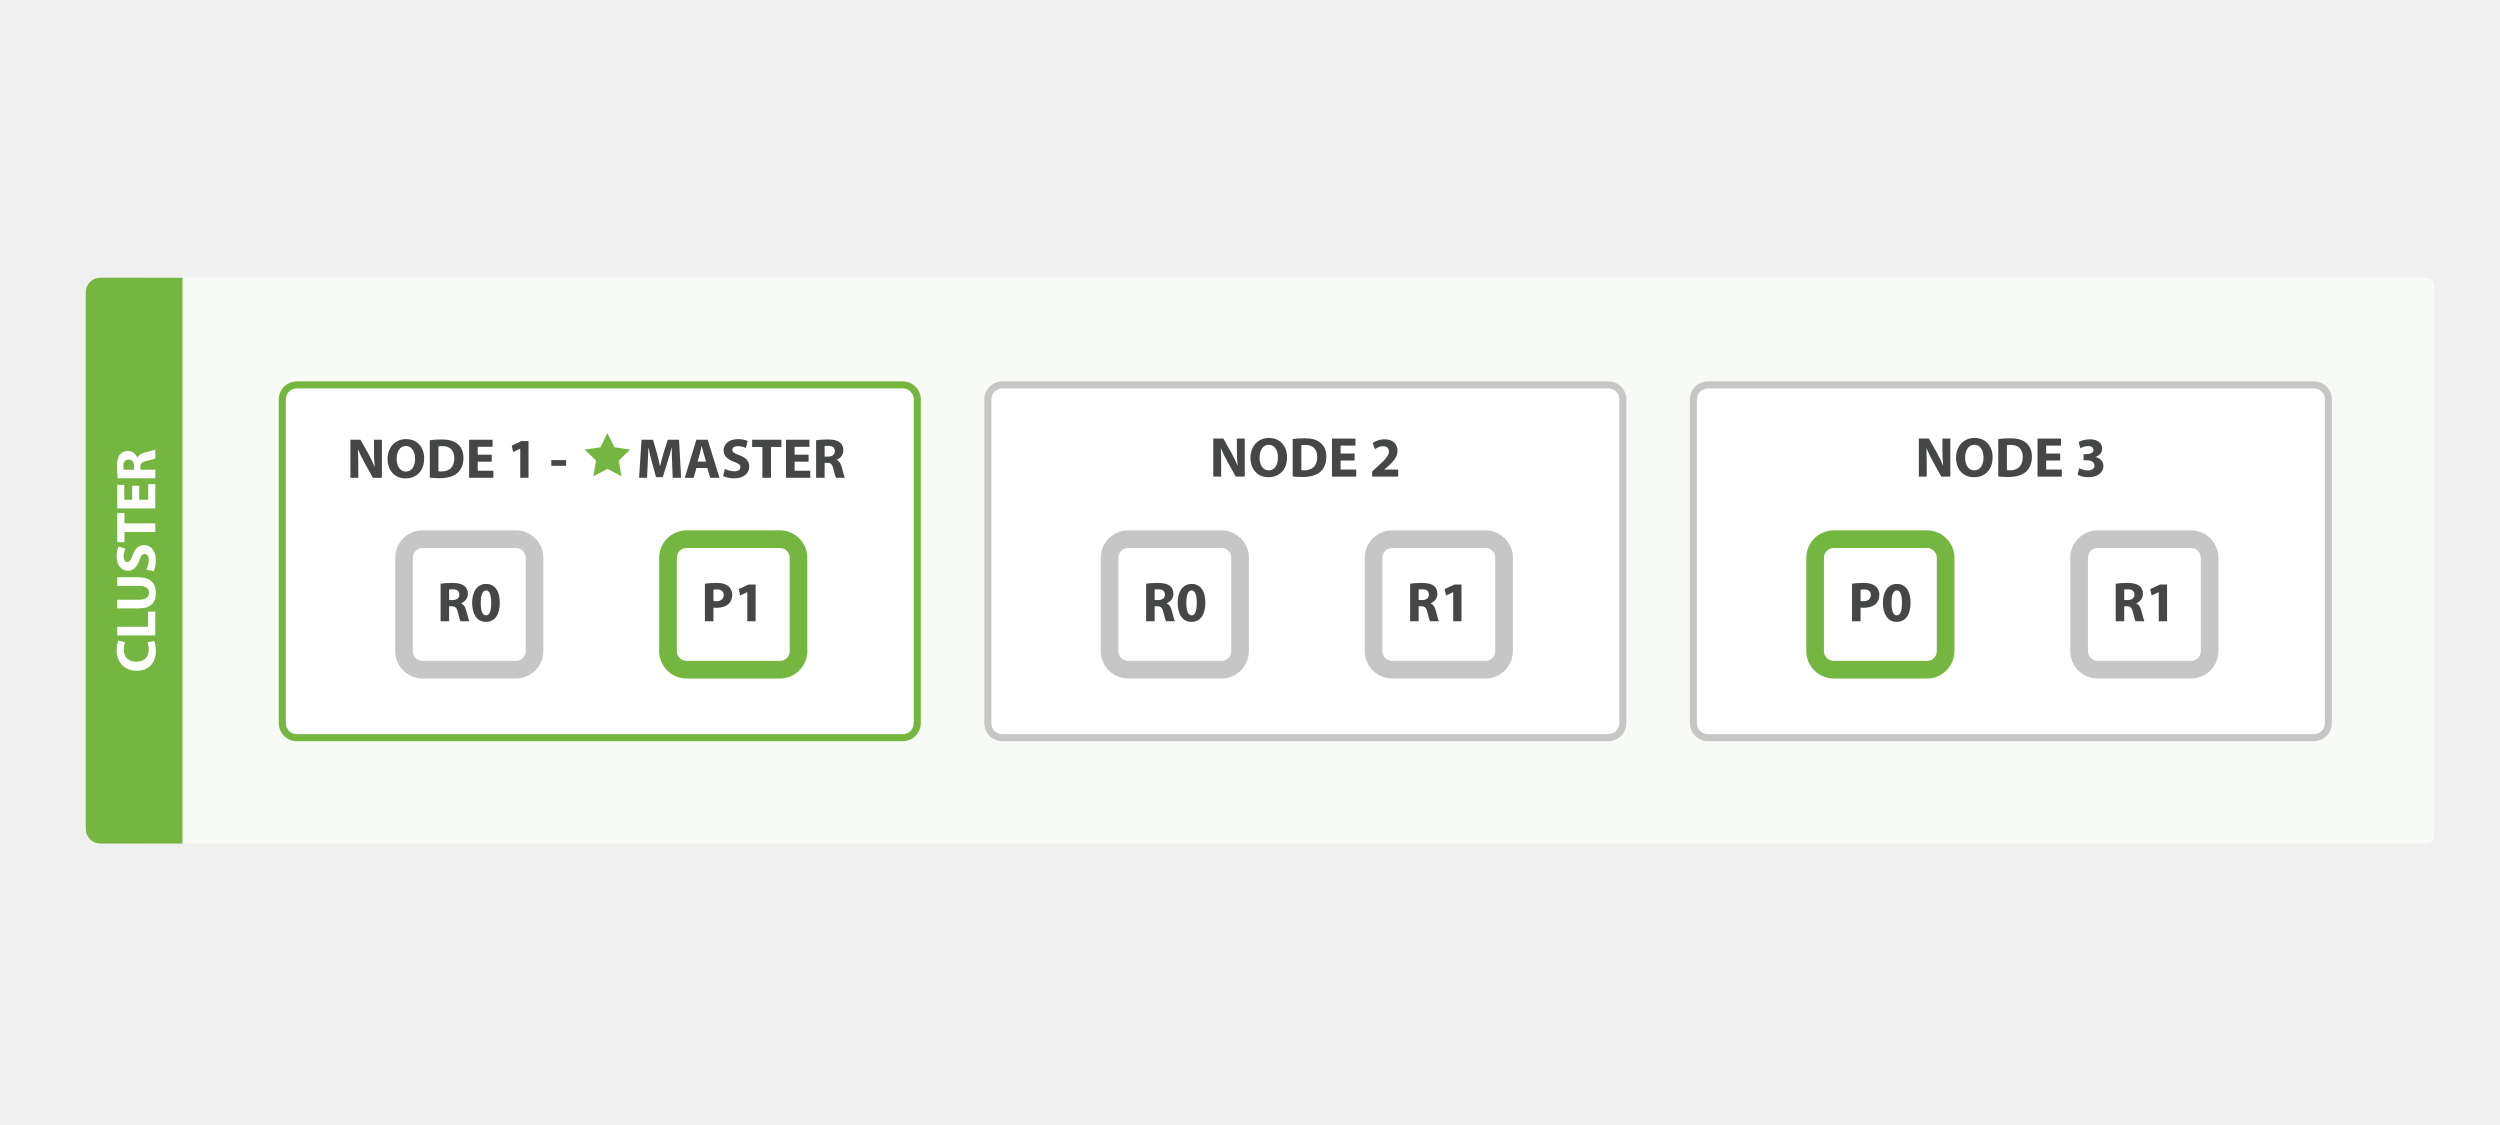
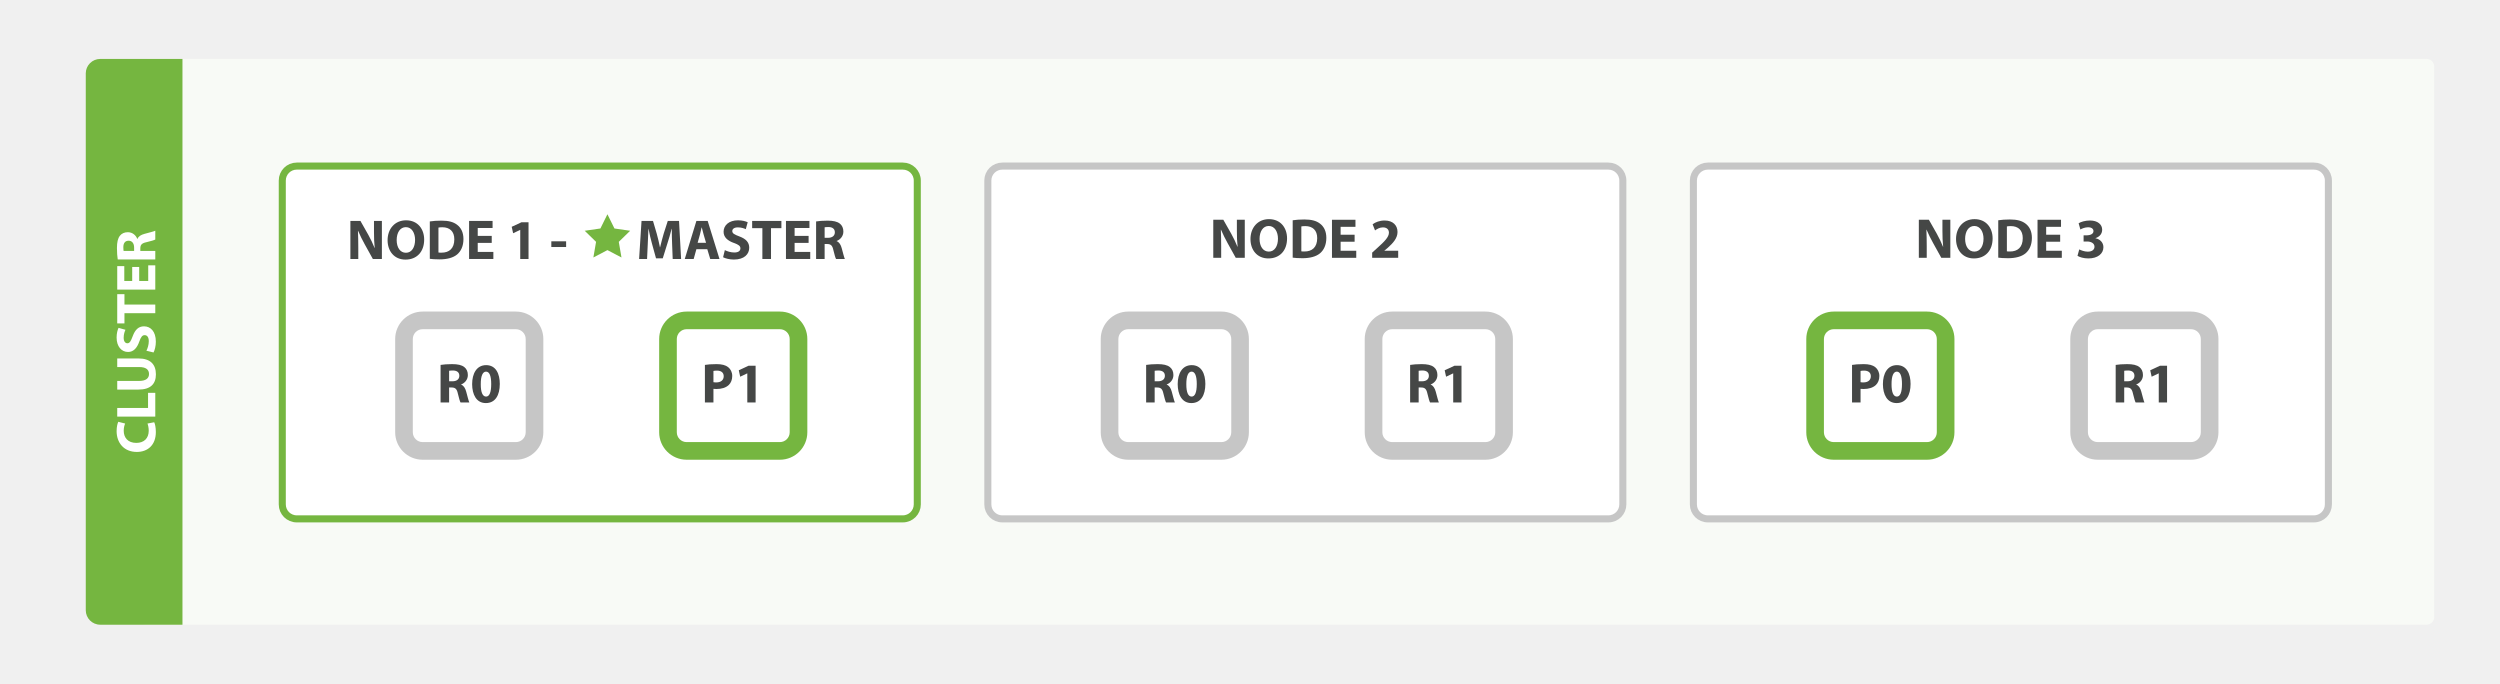
- <svg xmlns="http://www.w3.org/2000/svg" version="1.1" x="0px" y="0px" viewBox="0 0 566.929 255.026" enable-background="new 0 0 566.929 255.026" xml:space="preserve">
-   <g id="Layer_2" display="none">
-     <path display="inline" fill="#75B640" d="M41.378,191.282H22.729c-1.811,0-3.28-1.468-3.28-3.28V66.262   c0-1.811,1.468-3.28,3.28-3.28h18.649V191.282z" />
+ <svg xmlns="http://www.w3.org/2000/svg" version="1.1" x="0px" y="0px" viewBox="0 0 566.929 155.03" enable-background="new 0 0 566.929 255.026" xml:space="preserve" id="svg3229" width="100%" height="100%">
+   <defs id="defs3393" />
+   <g id="Layer_2" display="none" style="display:none" transform="translate(0,-99.996)">
+     <path display="inline" d="M 41.378,191.282 H 22.729 c -1.811,0 -3.28,-1.468 -3.28,-3.28 V 66.262 c 0,-1.811 1.468,-3.28 3.28,-3.28 h 18.649 v 128.3 z" id="path3232" style="fill:#75b640;display:inline" />
  </g>
-   <g id="Layer_1">
-     <path fill="#F8FAF6" d="M550.274,191.282H33.293c-1.811,0-3.28-1.468-3.28-3.28V66.262c0-1.811,1.468-3.28,3.28-3.28h516.981   c0.961,0,1.74,0.779,1.74,1.74v124.82C552.013,190.503,551.234,191.282,550.274,191.282z" />
-     <path fill="#FFFFFF" stroke="#75B640" stroke-width="1.6" stroke-miterlimit="10" d="M204.734,167.282H67.293   c-1.811,0-3.28-1.468-3.28-3.28V90.562c0-1.811,1.468-3.28,3.28-3.28h137.441c1.811,0,3.28,1.468,3.28,3.28v73.441   C208.013,165.814,206.545,167.282,204.734,167.282z" />
-     <path fill="#FFFFFF" stroke="#C6C6C6" stroke-width="1.6" stroke-miterlimit="10" d="M364.734,167.282H227.293   c-1.811,0-3.28-1.468-3.28-3.28V90.562c0-1.811,1.468-3.28,3.28-3.28h137.441c1.811,0,3.28,1.468,3.28,3.28v73.441   C368.013,165.814,366.545,167.282,364.734,167.282z" />
-     <path fill="#FFFFFF" stroke="#C6C6C6" stroke-width="1.6" stroke-miterlimit="10" d="M524.734,167.282H387.293   c-1.811,0-3.28-1.468-3.28-3.28V90.562c0-1.811,1.468-3.28,3.28-3.28h137.441c1.811,0,3.28,1.468,3.28,3.28v73.441   C528.013,165.814,526.545,167.282,524.734,167.282z" />
-     <g>
-       <path fill="#FFFFFF" d="M95.84,151.871c-2.33,0-4.226-1.896-4.226-4.226v-21.148c0-2.33,1.896-4.226,4.226-4.226h21.147    c2.33,0,4.226,1.896,4.226,4.226v21.148c0,2.33-1.896,4.226-4.226,4.226H95.84z" />
-       <g>
-         <path fill="#C6C6C6" d="M116.987,124.271c1.229,0,2.226,0.997,2.226,2.226v21.148c0,1.229-0.997,2.226-2.226,2.226H95.84     c-1.229,0-2.226-0.997-2.226-2.226v-21.148c0-1.229,0.997-2.226,2.226-2.226H116.987 M116.987,120.271H95.84     c-3.433,0-6.226,2.793-6.226,6.226v21.148c0,3.433,2.793,6.226,6.226,6.226h21.148c3.433,0,6.226-2.793,6.226-6.226v-21.148     C123.213,123.064,120.42,120.271,116.987,120.271L116.987,120.271z" />
+   <g id="Layer_1" transform="translate(0,-49.617)">
+     <path d="M 550.274,191.282 H 33.293 c -1.811,0 -3.28,-1.468 -3.28,-3.28 V 66.262 c 0,-1.811 1.468,-3.28 3.28,-3.28 h 516.981 c 0.961,0 1.74,0.779 1.74,1.74 v 124.82 c -10e-4,0.961 -0.78,1.74 -1.74,1.74 z" id="path3235" style="fill:#f8faf6" />
+     <path stroke-miterlimit="10" d="M 204.734,167.282 H 67.293 c -1.811,0 -3.28,-1.468 -3.28,-3.28 v -73.44 c 0,-1.811 1.468,-3.28 3.28,-3.28 h 137.441 c 1.811,0 3.28,1.468 3.28,3.28 v 73.441 c -0.001,1.811 -1.469,3.279 -3.28,3.279 z" id="path3237" style="fill:#ffffff;stroke:#75b640;stroke-width:1.6;stroke-miterlimit:10" />
+     <path stroke-miterlimit="10" d="M 364.734,167.282 H 227.293 c -1.811,0 -3.28,-1.468 -3.28,-3.28 v -73.44 c 0,-1.811 1.468,-3.28 3.28,-3.28 h 137.441 c 1.811,0 3.28,1.468 3.28,3.28 v 73.441 c -0.001,1.811 -1.469,3.279 -3.28,3.279 z" id="path3239" style="fill:#ffffff;stroke:#c6c6c6;stroke-width:1.6;stroke-miterlimit:10" />
+     <path stroke-miterlimit="10" d="M 524.734,167.282 H 387.293 c -1.811,0 -3.28,-1.468 -3.28,-3.28 v -73.44 c 0,-1.811 1.468,-3.28 3.28,-3.28 h 137.441 c 1.811,0 3.28,1.468 3.28,3.28 v 73.441 c -10e-4,1.811 -1.469,3.279 -3.28,3.279 z" id="path3241" style="fill:#ffffff;stroke:#c6c6c6;stroke-width:1.6;stroke-miterlimit:10" />
+     <g id="g3243">
+       <path d="m 95.84,151.871 c -2.33,0 -4.226,-1.896 -4.226,-4.226 v -21.148 c 0,-2.33 1.896,-4.226 4.226,-4.226 h 21.147 c 2.33,0 4.226,1.896 4.226,4.226 v 21.148 c 0,2.33 -1.896,4.226 -4.226,4.226 H 95.84 z" id="path3245" style="fill:#ffffff" />
+       <g id="g3247">
+         <path d="m 116.987,124.271 c 1.229,0 2.226,0.997 2.226,2.226 v 21.148 c 0,1.229 -0.997,2.226 -2.226,2.226 H 95.84 c -1.229,0 -2.226,-0.997 -2.226,-2.226 v -21.148 c 0,-1.229 0.997,-2.226 2.226,-2.226 h 21.147 m 0,-4 H 95.84 c -3.433,0 -6.226,2.793 -6.226,6.226 v 21.148 c 0,3.433 2.793,6.226 6.226,6.226 h 21.148 c 3.433,0 6.226,-2.793 6.226,-6.226 v -21.148 c -0.001,-3.433 -2.794,-6.226 -6.227,-6.226 l 0,0 z" id="path3249" style="fill:#c6c6c6" />
      </g>
    </g>
-     <g>
-       <path fill="#FFFFFF" d="M155.706,151.871c-2.33,0-4.226-1.896-4.226-4.226v-21.148c0-2.33,1.896-4.226,4.226-4.226h21.147    c2.33,0,4.226,1.896,4.226,4.226v21.148c0,2.33-1.896,4.226-4.226,4.226H155.706z" />
-       <g>
-         <path fill="#75B640" d="M176.854,124.271c1.229,0,2.226,0.997,2.226,2.226v21.148c0,1.229-0.997,2.226-2.226,2.226h-21.148     c-1.229,0-2.226-0.997-2.226-2.226v-21.148c0-1.229,0.997-2.226,2.226-2.226H176.854 M176.854,120.271h-21.148     c-3.433,0-6.226,2.793-6.226,6.226v21.148c0,3.433,2.793,6.226,6.226,6.226h21.148c3.433,0,6.226-2.793,6.226-6.226v-21.148     C183.08,123.064,180.287,120.271,176.854,120.271L176.854,120.271z" />
+     <g id="g3251">
+       <path d="m 155.706,151.871 c -2.33,0 -4.226,-1.896 -4.226,-4.226 v -21.148 c 0,-2.33 1.896,-4.226 4.226,-4.226 h 21.147 c 2.33,0 4.226,1.896 4.226,4.226 v 21.148 c 0,2.33 -1.896,4.226 -4.226,4.226 h -21.147 z" id="path3253" style="fill:#ffffff" />
+       <g id="g3255">
+         <path d="m 176.854,124.271 c 1.229,0 2.226,0.997 2.226,2.226 v 21.148 c 0,1.229 -0.997,2.226 -2.226,2.226 h -21.148 c -1.229,0 -2.226,-0.997 -2.226,-2.226 v -21.148 c 0,-1.229 0.997,-2.226 2.226,-2.226 h 21.148 m 0,-4 h -21.148 c -3.433,0 -6.226,2.793 -6.226,6.226 v 21.148 c 0,3.433 2.793,6.226 6.226,6.226 h 21.148 c 3.433,0 6.226,-2.793 6.226,-6.226 v -21.148 c 0,-3.433 -2.793,-6.226 -6.226,-6.226 l 0,0 z" id="path3257" style="fill:#75b640" />
      </g>
    </g>
-     <g>
-       <path fill="#FFFFFF" d="M255.84,151.871c-2.33,0-4.226-1.896-4.226-4.226v-21.148c0-2.33,1.896-4.226,4.226-4.226h21.147    c2.33,0,4.226,1.896,4.226,4.226v21.148c0,2.33-1.896,4.226-4.226,4.226H255.84z" />
-       <g>
-         <path fill="#C6C6C6" d="M276.987,124.271c1.229,0,2.226,0.997,2.226,2.226v21.148c0,1.229-0.997,2.226-2.226,2.226H255.84     c-1.229,0-2.226-0.997-2.226-2.226v-21.148c0-1.229,0.997-2.226,2.226-2.226H276.987 M276.987,120.271H255.84     c-3.433,0-6.226,2.793-6.226,6.226v21.148c0,3.433,2.793,6.226,6.226,6.226h21.148c3.433,0,6.226-2.793,6.226-6.226v-21.148     C283.214,123.064,280.42,120.271,276.987,120.271L276.987,120.271z" />
+     <g id="g3259">
+       <path d="m 255.84,151.871 c -2.33,0 -4.226,-1.896 -4.226,-4.226 v -21.148 c 0,-2.33 1.896,-4.226 4.226,-4.226 h 21.147 c 2.33,0 4.226,1.896 4.226,4.226 v 21.148 c 0,2.33 -1.896,4.226 -4.226,4.226 H 255.84 z" id="path3261" style="fill:#ffffff" />
+       <g id="g3263">
+         <path d="m 276.987,124.271 c 1.229,0 2.226,0.997 2.226,2.226 v 21.148 c 0,1.229 -0.997,2.226 -2.226,2.226 H 255.84 c -1.229,0 -2.226,-0.997 -2.226,-2.226 v -21.148 c 0,-1.229 0.997,-2.226 2.226,-2.226 h 21.147 m 0,-4 H 255.84 c -3.433,0 -6.226,2.793 -6.226,6.226 v 21.148 c 0,3.433 2.793,6.226 6.226,6.226 h 21.148 c 3.433,0 6.226,-2.793 6.226,-6.226 v -21.148 c 0,-3.433 -2.794,-6.226 -6.227,-6.226 l 0,0 z" id="path3265" style="fill:#c6c6c6" />
      </g>
    </g>
-     <g>
-       <path fill="#FFFFFF" d="M315.706,151.871c-2.33,0-4.226-1.896-4.226-4.226v-21.148c0-2.33,1.896-4.226,4.226-4.226h21.147    c2.33,0,4.226,1.896,4.226,4.226v21.148c0,2.33-1.896,4.226-4.226,4.226H315.706z" />
-       <path fill="#C6C6C6" d="M336.854,124.271c1.229,0,2.226,0.997,2.226,2.226v21.148c0,1.229-0.997,2.226-2.226,2.226h-21.148    c-1.229,0-2.226-0.997-2.226-2.226v-21.148c0-1.229,0.997-2.226,2.226-2.226H336.854 M336.854,120.271h-21.148    c-3.433,0-6.226,2.793-6.226,6.226v21.148c0,3.433,2.793,6.226,6.226,6.226h21.148c3.433,0,6.226-2.793,6.226-6.226v-21.148    C343.08,123.064,340.287,120.271,336.854,120.271L336.854,120.271z" />
+     <g id="g3267">
+       <path d="m 315.706,151.871 c -2.33,0 -4.226,-1.896 -4.226,-4.226 v -21.148 c 0,-2.33 1.896,-4.226 4.226,-4.226 h 21.147 c 2.33,0 4.226,1.896 4.226,4.226 v 21.148 c 0,2.33 -1.896,4.226 -4.226,4.226 h -21.147 z" id="path3269" style="fill:#ffffff" />
+       <path d="m 336.854,124.271 c 1.229,0 2.226,0.997 2.226,2.226 v 21.148 c 0,1.229 -0.997,2.226 -2.226,2.226 h -21.148 c -1.229,0 -2.226,-0.997 -2.226,-2.226 v -21.148 c 0,-1.229 0.997,-2.226 2.226,-2.226 h 21.148 m 0,-4 h -21.148 c -3.433,0 -6.226,2.793 -6.226,6.226 v 21.148 c 0,3.433 2.793,6.226 6.226,6.226 h 21.148 c 3.433,0 6.226,-2.793 6.226,-6.226 v -21.148 c 0,-3.433 -2.793,-6.226 -6.226,-6.226 l 0,0 z" id="path3271" style="fill:#c6c6c6" />
    </g>
-     <g>
-       <path fill="#FFFFFF" d="M415.84,151.871c-2.33,0-4.226-1.896-4.226-4.226v-21.148c0-2.33,1.896-4.226,4.226-4.226h21.147    c2.33,0,4.226,1.896,4.226,4.226v21.148c0,2.33-1.896,4.226-4.226,4.226H415.84z" />
-       <path fill="#75B640" d="M436.987,124.271c1.229,0,2.226,0.997,2.226,2.226v21.148c0,1.229-0.997,2.226-2.226,2.226H415.84    c-1.229,0-2.226-0.997-2.226-2.226v-21.148c0-1.229,0.997-2.226,2.226-2.226H436.987 M436.987,120.271H415.84    c-3.433,0-6.226,2.793-6.226,6.226v21.148c0,3.433,2.793,6.226,6.226,6.226h21.148c3.433,0,6.226-2.793,6.226-6.226v-21.148    C443.214,123.064,440.42,120.271,436.987,120.271L436.987,120.271z" />
+     <g id="g3273">
+       <path d="m 415.84,151.871 c -2.33,0 -4.226,-1.896 -4.226,-4.226 v -21.148 c 0,-2.33 1.896,-4.226 4.226,-4.226 h 21.147 c 2.33,0 4.226,1.896 4.226,4.226 v 21.148 c 0,2.33 -1.896,4.226 -4.226,4.226 H 415.84 z" id="path3275" style="fill:#ffffff" />
+       <path d="m 436.987,124.271 c 1.229,0 2.226,0.997 2.226,2.226 v 21.148 c 0,1.229 -0.997,2.226 -2.226,2.226 H 415.84 c -1.229,0 -2.226,-0.997 -2.226,-2.226 v -21.148 c 0,-1.229 0.997,-2.226 2.226,-2.226 h 21.147 m 0,-4 H 415.84 c -3.433,0 -6.226,2.793 -6.226,6.226 v 21.148 c 0,3.433 2.793,6.226 6.226,6.226 h 21.148 c 3.433,0 6.226,-2.793 6.226,-6.226 v -21.148 c 0,-3.433 -2.794,-6.226 -6.227,-6.226 l 0,0 z" id="path3277" style="fill:#75b640" />
    </g>
-     <g>
-       <path fill="#FFFFFF" d="M475.706,151.871c-2.33,0-4.226-1.896-4.226-4.226v-21.148c0-2.33,1.896-4.226,4.226-4.226h21.148    c2.33,0,4.226,1.896,4.226,4.226v21.148c0,2.33-1.896,4.226-4.226,4.226H475.706z" />
-       <path fill="#C6C6C6" d="M496.854,124.271c1.229,0,2.226,0.997,2.226,2.226v21.148c0,1.229-0.997,2.226-2.226,2.226h-21.148    c-1.229,0-2.226-0.997-2.226-2.226v-21.148c0-1.229,0.997-2.226,2.226-2.226H496.854 M496.854,120.271h-21.148    c-3.433,0-6.226,2.793-6.226,6.226v21.148c0,3.433,2.793,6.226,6.226,6.226h21.148c3.433,0,6.226-2.793,6.226-6.226v-21.148    C503.08,123.064,500.287,120.271,496.854,120.271L496.854,120.271z" />
+     <g id="g3279">
+       <path d="m 475.706,151.871 c -2.33,0 -4.226,-1.896 -4.226,-4.226 v -21.148 c 0,-2.33 1.896,-4.226 4.226,-4.226 h 21.148 c 2.33,0 4.226,1.896 4.226,4.226 v 21.148 c 0,2.33 -1.896,4.226 -4.226,4.226 h -21.148 z" id="path3281" style="fill:#ffffff" />
+       <path d="m 496.854,124.271 c 1.229,0 2.226,0.997 2.226,2.226 v 21.148 c 0,1.229 -0.997,2.226 -2.226,2.226 h -21.148 c -1.229,0 -2.226,-0.997 -2.226,-2.226 v -21.148 c 0,-1.229 0.997,-2.226 2.226,-2.226 h 21.148 m 0,-4 h -21.148 c -3.433,0 -6.226,2.793 -6.226,6.226 v 21.148 c 0,3.433 2.793,6.226 6.226,6.226 h 21.148 c 3.433,0 6.226,-2.793 6.226,-6.226 v -21.148 c 0,-3.433 -2.793,-6.226 -6.226,-6.226 l 0,0 z" id="path3283" style="fill:#c6c6c6" />
    </g>
-     <g>
-       <path fill="#454746" d="M275.137,108.082v-8.628h2.279l1.792,3.162c0.512,0.909,1.024,1.984,1.408,2.957h0.038    c-0.128-1.139-0.166-2.304-0.166-3.597v-2.522h1.792v8.628h-2.048l-1.844-3.329c-0.512-0.922-1.075-2.036-1.498-3.047    l-0.038,0.013c0.051,1.14,0.077,2.356,0.077,3.764v2.599H275.137z" />
-       <path fill="#454746" d="M291.868,103.678c0,2.829-1.716,4.544-4.237,4.544c-2.561,0-4.059-1.933-4.059-4.391    c0-2.586,1.651-4.519,4.199-4.519C290.421,99.312,291.868,101.297,291.868,103.678z M285.633,103.793c0,1.69,0.794,2.88,2.1,2.88    c1.319,0,2.074-1.255,2.074-2.932c0-1.549-0.742-2.88-2.087-2.88C286.401,100.862,285.633,102.116,285.633,103.793z" />
-       <path fill="#454746" d="M293.146,99.569c0.717-0.115,1.651-0.18,2.638-0.18c1.639,0,2.701,0.294,3.533,0.922    c0.896,0.666,1.459,1.729,1.459,3.252c0,1.651-0.602,2.791-1.434,3.495c-0.909,0.755-2.291,1.114-3.981,1.114    c-1.012,0-1.729-0.064-2.215-0.128V99.569z M295.105,106.61c0.166,0.039,0.436,0.039,0.679,0.039    c1.767,0.013,2.919-0.96,2.919-3.021c0.013-1.792-1.037-2.74-2.715-2.74c-0.435,0-0.717,0.039-0.883,0.077V106.61z" />
-       <path fill="#454746" d="M307.188,104.434h-3.175v2.048h3.546v1.6h-5.505v-8.628h5.326v1.6h-3.367v1.792h3.175V104.434z" />
-       <path fill="#454746" d="M311.169,108.082v-1.178l1.075-0.973c1.817-1.626,2.701-2.56,2.727-3.533c0-0.679-0.409-1.216-1.37-1.216    c-0.717,0-1.344,0.358-1.779,0.691l-0.551-1.396c0.628-0.474,1.601-0.858,2.728-0.858c1.882,0,2.919,1.101,2.919,2.612    c0,1.396-1.012,2.509-2.215,3.584l-0.769,0.64v0.026h3.137v1.6H311.169z" />
+     <g id="g3285">
+       <path d="m 275.137,108.082 v -8.628 h 2.279 l 1.792,3.162 c 0.512,0.909 1.024,1.984 1.408,2.957 h 0.038 c -0.128,-1.139 -0.166,-2.304 -0.166,-3.597 v -2.522 h 1.792 v 8.628 h -2.048 l -1.844,-3.329 c -0.512,-0.922 -1.075,-2.036 -1.498,-3.047 l -0.038,0.013 c 0.051,1.14 0.077,2.356 0.077,3.764 v 2.599 h -1.792 z" id="path3287" style="fill:#454746" />
+       <path d="m 291.868,103.678 c 0,2.829 -1.716,4.544 -4.237,4.544 -2.561,0 -4.059,-1.933 -4.059,-4.391 0,-2.586 1.651,-4.519 4.199,-4.519 2.65,0 4.097,1.985 4.097,4.366 z m -6.235,0.115 c 0,1.69 0.794,2.88 2.1,2.88 1.319,0 2.074,-1.255 2.074,-2.932 0,-1.549 -0.742,-2.88 -2.087,-2.88 -1.319,10e-4 -2.087,1.255 -2.087,2.932 z" id="path3289" style="fill:#454746" />
+       <path d="m 293.146,99.569 c 0.717,-0.115 1.651,-0.18 2.638,-0.18 1.639,0 2.701,0.294 3.533,0.922 0.896,0.666 1.459,1.729 1.459,3.252 0,1.651 -0.602,2.791 -1.434,3.495 -0.909,0.755 -2.291,1.114 -3.981,1.114 -1.012,0 -1.729,-0.064 -2.215,-0.128 v -8.475 z m 1.959,7.041 c 0.166,0.039 0.436,0.039 0.679,0.039 1.767,0.013 2.919,-0.96 2.919,-3.021 0.013,-1.792 -1.037,-2.74 -2.715,-2.74 -0.435,0 -0.717,0.039 -0.883,0.077 v 5.645 z" id="path3291" style="fill:#454746" />
+       <path d="m 307.188,104.434 h -3.175 v 2.048 h 3.546 v 1.6 h -5.505 v -8.628 h 5.326 v 1.6 h -3.367 v 1.792 h 3.175 v 1.588 z" id="path3293" style="fill:#454746" />
+       <path d="m 311.169,108.082 v -1.178 l 1.075,-0.973 c 1.817,-1.626 2.701,-2.56 2.727,-3.533 0,-0.679 -0.409,-1.216 -1.37,-1.216 -0.717,0 -1.344,0.358 -1.779,0.691 l -0.551,-1.396 c 0.628,-0.474 1.601,-0.858 2.728,-0.858 1.882,0 2.919,1.101 2.919,2.612 0,1.396 -1.012,2.509 -2.215,3.584 l -0.769,0.64 v 0.026 h 3.137 v 1.6 h -5.902 z" id="path3295" style="fill:#454746" />
    </g>
-     <g>
-       <path fill="#454746" d="M435.137,108.082v-8.628h2.279l1.792,3.162c0.512,0.909,1.024,1.984,1.408,2.957h0.038    c-0.128-1.139-0.166-2.304-0.166-3.597v-2.522h1.792v8.628h-2.048l-1.844-3.329c-0.512-0.922-1.075-2.036-1.498-3.047    l-0.038,0.013c0.051,1.14,0.077,2.356,0.077,3.764v2.599H435.137z" />
-       <path fill="#454746" d="M451.868,103.678c0,2.829-1.716,4.544-4.237,4.544c-2.561,0-4.059-1.933-4.059-4.391    c0-2.586,1.651-4.519,4.199-4.519C450.421,99.312,451.868,101.297,451.868,103.678z M445.633,103.793c0,1.69,0.794,2.88,2.1,2.88    c1.319,0,2.074-1.255,2.074-2.932c0-1.549-0.742-2.88-2.087-2.88C446.401,100.862,445.633,102.116,445.633,103.793z" />
-       <path fill="#454746" d="M453.146,99.569c0.717-0.115,1.651-0.18,2.638-0.18c1.639,0,2.701,0.294,3.533,0.922    c0.896,0.666,1.459,1.729,1.459,3.252c0,1.651-0.602,2.791-1.434,3.495c-0.909,0.755-2.291,1.114-3.981,1.114    c-1.012,0-1.729-0.064-2.215-0.128V99.569z M455.105,106.61c0.166,0.039,0.436,0.039,0.679,0.039    c1.767,0.013,2.919-0.96,2.919-3.021c0.013-1.792-1.037-2.74-2.715-2.74c-0.435,0-0.717,0.039-0.883,0.077V106.61z" />
-       <path fill="#454746" d="M467.188,104.434h-3.175v2.048h3.546v1.6h-5.505v-8.628h5.326v1.6h-3.367v1.792h3.175V104.434z" />
-       <path fill="#454746" d="M471.515,106.174c0.345,0.179,1.139,0.512,1.933,0.512c1.012,0,1.523-0.486,1.523-1.114    c0-0.819-0.819-1.19-1.677-1.19H472.5v-1.396h0.755c0.653-0.013,1.485-0.256,1.485-0.96c0-0.5-0.409-0.871-1.229-0.871    c-0.679,0-1.396,0.294-1.741,0.499l-0.397-1.408c0.5-0.32,1.498-0.627,2.573-0.627c1.78,0,2.766,0.935,2.766,2.074    c0,0.883-0.499,1.575-1.523,1.933v0.025c0.998,0.179,1.805,0.935,1.805,2.023c0,1.472-1.293,2.547-3.405,2.547    c-1.075,0-1.984-0.281-2.471-0.589L471.515,106.174z" />
+     <g id="g3297">
+       <path d="m 435.137,108.082 v -8.628 h 2.279 l 1.792,3.162 c 0.512,0.909 1.024,1.984 1.408,2.957 h 0.038 c -0.128,-1.139 -0.166,-2.304 -0.166,-3.597 v -2.522 h 1.792 v 8.628 h -2.048 l -1.844,-3.329 c -0.512,-0.922 -1.075,-2.036 -1.498,-3.047 l -0.038,0.013 c 0.051,1.14 0.077,2.356 0.077,3.764 v 2.599 h -1.792 z" id="path3299" style="fill:#454746" />
+       <path d="m 451.868,103.678 c 0,2.829 -1.716,4.544 -4.237,4.544 -2.561,0 -4.059,-1.933 -4.059,-4.391 0,-2.586 1.651,-4.519 4.199,-4.519 2.65,0 4.097,1.985 4.097,4.366 z m -6.235,0.115 c 0,1.69 0.794,2.88 2.1,2.88 1.319,0 2.074,-1.255 2.074,-2.932 0,-1.549 -0.742,-2.88 -2.087,-2.88 -1.319,10e-4 -2.087,1.255 -2.087,2.932 z" id="path3301" style="fill:#454746" />
+       <path d="m 453.146,99.569 c 0.717,-0.115 1.651,-0.18 2.638,-0.18 1.639,0 2.701,0.294 3.533,0.922 0.896,0.666 1.459,1.729 1.459,3.252 0,1.651 -0.602,2.791 -1.434,3.495 -0.909,0.755 -2.291,1.114 -3.981,1.114 -1.012,0 -1.729,-0.064 -2.215,-0.128 v -8.475 z m 1.959,7.041 c 0.166,0.039 0.436,0.039 0.679,0.039 1.767,0.013 2.919,-0.96 2.919,-3.021 0.013,-1.792 -1.037,-2.74 -2.715,-2.74 -0.435,0 -0.717,0.039 -0.883,0.077 v 5.645 z" id="path3303" style="fill:#454746" />
+       <path d="m 467.188,104.434 h -3.175 v 2.048 h 3.546 v 1.6 h -5.505 v -8.628 h 5.326 v 1.6 h -3.367 v 1.792 h 3.175 v 1.588 z" id="path3305" style="fill:#454746" />
+       <path d="m 471.515,106.174 c 0.345,0.179 1.139,0.512 1.933,0.512 1.012,0 1.523,-0.486 1.523,-1.114 0,-0.819 -0.819,-1.19 -1.677,-1.19 H 472.5 v -1.396 h 0.755 c 0.653,-0.013 1.485,-0.256 1.485,-0.96 0,-0.5 -0.409,-0.871 -1.229,-0.871 -0.679,0 -1.396,0.294 -1.741,0.499 l -0.397,-1.408 c 0.5,-0.32 1.498,-0.627 2.573,-0.627 1.78,0 2.766,0.935 2.766,2.074 0,0.883 -0.499,1.575 -1.523,1.933 v 0.025 c 0.998,0.179 1.805,0.935 1.805,2.023 0,1.472 -1.293,2.547 -3.405,2.547 -1.075,0 -1.984,-0.281 -2.471,-0.589 l 0.397,-1.458 z" id="path3307" style="fill:#454746" />
    </g>
-     <g>
-       <path fill="#454746" d="M99.912,132.369c0.628-0.103,1.562-0.18,2.599-0.18c1.28,0,2.177,0.192,2.791,0.679    c0.513,0.41,0.794,1.011,0.794,1.805c0,1.101-0.781,1.856-1.523,2.125v0.039c0.602,0.243,0.935,0.819,1.152,1.613    c0.269,0.973,0.537,2.1,0.704,2.433h-1.997c-0.141-0.243-0.346-0.947-0.602-2.01c-0.23-1.076-0.602-1.37-1.396-1.383h-0.589v3.393    h-1.934V132.369z M101.846,136.081h0.768c0.974,0,1.55-0.486,1.55-1.242c0-0.794-0.538-1.191-1.435-1.204    c-0.474,0-0.742,0.039-0.883,0.064V136.081z" />
-       <path fill="#454746" d="M113.34,136.683c0,2.573-1.037,4.34-3.162,4.34c-2.15,0-3.098-1.933-3.111-4.289    c0-2.407,1.024-4.314,3.176-4.314C112.47,132.419,113.34,134.404,113.34,136.683z M109.025,136.734    c-0.013,1.908,0.448,2.816,1.204,2.816c0.755,0,1.164-0.947,1.164-2.842c0-1.844-0.396-2.816-1.178-2.816    C109.499,133.892,109.013,134.801,109.025,136.734z" />
+     <g id="g3309">
+       <path d="m 99.912,132.369 c 0.628,-0.103 1.562,-0.18 2.599,-0.18 1.28,0 2.177,0.192 2.791,0.679 0.513,0.41 0.794,1.011 0.794,1.805 0,1.101 -0.781,1.856 -1.523,2.125 v 0.039 c 0.602,0.243 0.935,0.819 1.152,1.613 0.269,0.973 0.537,2.1 0.704,2.433 h -1.997 c -0.141,-0.243 -0.346,-0.947 -0.602,-2.01 -0.23,-1.076 -0.602,-1.37 -1.396,-1.383 h -0.589 v 3.393 h -1.934 v -8.514 z m 1.934,3.712 h 0.768 c 0.974,0 1.55,-0.486 1.55,-1.242 0,-0.794 -0.538,-1.191 -1.435,-1.204 -0.474,0 -0.742,0.039 -0.883,0.064 v 2.382 z" id="path3311" style="fill:#454746" />
+       <path d="m 113.34,136.683 c 0,2.573 -1.037,4.34 -3.162,4.34 -2.15,0 -3.098,-1.933 -3.111,-4.289 0,-2.407 1.024,-4.314 3.176,-4.314 2.227,-10e-4 3.097,1.984 3.097,4.263 z m -4.315,0.051 c -0.013,1.908 0.448,2.816 1.204,2.816 0.755,0 1.164,-0.947 1.164,-2.842 0,-1.844 -0.396,-2.816 -1.178,-2.816 -0.716,0 -1.202,0.909 -1.19,2.842 z" id="path3313" style="fill:#454746" />
    </g>
-     <g>
-       <path fill="#454746" d="M159.854,132.369c0.602-0.103,1.447-0.18,2.638-0.18c1.203,0,2.061,0.23,2.637,0.691    c0.551,0.436,0.922,1.152,0.922,1.997c0,0.845-0.281,1.562-0.794,2.048c-0.665,0.627-1.651,0.909-2.804,0.909    c-0.256,0-0.486-0.013-0.665-0.039v3.085h-1.934V132.369z M161.788,136.286c0.166,0.039,0.371,0.051,0.652,0.051    c1.037,0,1.678-0.525,1.678-1.408c0-0.793-0.551-1.267-1.523-1.267c-0.397,0-0.666,0.038-0.807,0.077V136.286z" />
-       <path fill="#454746" d="M169.468,134.289h-0.025l-1.588,0.755l-0.32-1.459l2.202-1.024h1.613v8.321h-1.882V134.289z" />
+     <g id="g3315">
+       <path d="m 159.854,132.369 c 0.602,-0.103 1.447,-0.18 2.638,-0.18 1.203,0 2.061,0.23 2.637,0.691 0.551,0.436 0.922,1.152 0.922,1.997 0,0.845 -0.281,1.562 -0.794,2.048 -0.665,0.627 -1.651,0.909 -2.804,0.909 -0.256,0 -0.486,-0.013 -0.665,-0.039 v 3.085 h -1.934 v -8.511 z m 1.934,3.917 c 0.166,0.039 0.371,0.051 0.652,0.051 1.037,0 1.678,-0.525 1.678,-1.408 0,-0.793 -0.551,-1.267 -1.523,-1.267 -0.397,0 -0.666,0.038 -0.807,0.077 v 2.547 z" id="path3317" style="fill:#454746" />
+       <path d="m 169.468,134.289 h -0.025 l -1.588,0.755 -0.32,-1.459 2.202,-1.024 h 1.613 v 8.321 h -1.882 v -6.593 z" id="path3319" style="fill:#454746" />
    </g>
-     <g>
-       <path fill="#454746" d="M259.912,132.369c0.628-0.103,1.562-0.18,2.599-0.18c1.28,0,2.177,0.192,2.791,0.679    c0.513,0.41,0.794,1.011,0.794,1.805c0,1.101-0.781,1.856-1.523,2.125v0.039c0.602,0.243,0.935,0.819,1.152,1.613    c0.269,0.973,0.537,2.1,0.704,2.433h-1.997c-0.141-0.243-0.346-0.947-0.602-2.01c-0.23-1.076-0.602-1.37-1.396-1.383h-0.589v3.393    h-1.934V132.369z M261.846,136.081h0.768c0.974,0,1.55-0.486,1.55-1.242c0-0.794-0.538-1.191-1.435-1.204    c-0.474,0-0.742,0.039-0.883,0.064V136.081z" />
-       <path fill="#454746" d="M273.34,136.683c0,2.573-1.037,4.34-3.162,4.34c-2.15,0-3.098-1.933-3.111-4.289    c0-2.407,1.024-4.314,3.176-4.314C272.47,132.419,273.34,134.404,273.34,136.683z M269.025,136.734    c-0.013,1.908,0.448,2.816,1.204,2.816c0.755,0,1.164-0.947,1.164-2.842c0-1.844-0.396-2.816-1.178-2.816    C269.499,133.892,269.013,134.801,269.025,136.734z" />
+     <g id="g3321">
+       <path d="m 259.912,132.369 c 0.628,-0.103 1.562,-0.18 2.599,-0.18 1.28,0 2.177,0.192 2.791,0.679 0.513,0.41 0.794,1.011 0.794,1.805 0,1.101 -0.781,1.856 -1.523,2.125 v 0.039 c 0.602,0.243 0.935,0.819 1.152,1.613 0.269,0.973 0.537,2.1 0.704,2.433 h -1.997 c -0.141,-0.243 -0.346,-0.947 -0.602,-2.01 -0.23,-1.076 -0.602,-1.37 -1.396,-1.383 h -0.589 v 3.393 h -1.934 v -8.514 z m 1.934,3.712 h 0.768 c 0.974,0 1.55,-0.486 1.55,-1.242 0,-0.794 -0.538,-1.191 -1.435,-1.204 -0.474,0 -0.742,0.039 -0.883,0.064 v 2.382 z" id="path3323" style="fill:#454746" />
+       <path d="m 273.34,136.683 c 0,2.573 -1.037,4.34 -3.162,4.34 -2.15,0 -3.098,-1.933 -3.111,-4.289 0,-2.407 1.024,-4.314 3.176,-4.314 2.227,-10e-4 3.097,1.984 3.097,4.263 z m -4.315,0.051 c -0.013,1.908 0.448,2.816 1.204,2.816 0.755,0 1.164,-0.947 1.164,-2.842 0,-1.844 -0.396,-2.816 -1.178,-2.816 -0.716,0 -1.202,0.909 -1.19,2.842 z" id="path3325" style="fill:#454746" />
    </g>
-     <g>
-       <path fill="#454746" d="M319.778,132.369c0.628-0.103,1.562-0.18,2.599-0.18c1.28,0,2.177,0.192,2.791,0.679    c0.513,0.41,0.794,1.011,0.794,1.805c0,1.101-0.781,1.856-1.523,2.125v0.039c0.602,0.243,0.935,0.819,1.152,1.613    c0.269,0.973,0.537,2.1,0.704,2.433h-1.997c-0.141-0.243-0.346-0.947-0.602-2.01c-0.23-1.076-0.602-1.37-1.396-1.383h-0.589v3.393    h-1.934V132.369z M321.712,136.081h0.768c0.974,0,1.55-0.486,1.55-1.242c0-0.794-0.538-1.191-1.435-1.204    c-0.474,0-0.742,0.039-0.883,0.064V136.081z" />
-       <path fill="#454746" d="M329.545,134.289h-0.025l-1.588,0.755l-0.32-1.459l2.202-1.024h1.613v8.321h-1.882V134.289z" />
+     <g id="g3327">
+       <path d="m 319.778,132.369 c 0.628,-0.103 1.562,-0.18 2.599,-0.18 1.28,0 2.177,0.192 2.791,0.679 0.513,0.41 0.794,1.011 0.794,1.805 0,1.101 -0.781,1.856 -1.523,2.125 v 0.039 c 0.602,0.243 0.935,0.819 1.152,1.613 0.269,0.973 0.537,2.1 0.704,2.433 h -1.997 c -0.141,-0.243 -0.346,-0.947 -0.602,-2.01 -0.23,-1.076 -0.602,-1.37 -1.396,-1.383 h -0.589 v 3.393 h -1.934 v -8.514 z m 1.934,3.712 h 0.768 c 0.974,0 1.55,-0.486 1.55,-1.242 0,-0.794 -0.538,-1.191 -1.435,-1.204 -0.474,0 -0.742,0.039 -0.883,0.064 v 2.382 z" id="path3329" style="fill:#454746" />
+       <path d="m 329.545,134.289 h -0.025 l -1.588,0.755 -0.32,-1.459 2.202,-1.024 h 1.613 v 8.321 h -1.882 v -6.593 z" id="path3331" style="fill:#454746" />
    </g>
-     <g>
-       <path fill="#454746" d="M419.988,132.369c0.602-0.103,1.447-0.18,2.638-0.18c1.203,0,2.061,0.23,2.637,0.691    c0.551,0.436,0.922,1.152,0.922,1.997c0,0.845-0.281,1.562-0.794,2.048c-0.665,0.627-1.651,0.909-2.804,0.909    c-0.256,0-0.486-0.013-0.665-0.039v3.085h-1.934V132.369z M421.922,136.286c0.166,0.039,0.371,0.051,0.652,0.051    c1.037,0,1.678-0.525,1.678-1.408c0-0.793-0.551-1.267-1.523-1.267c-0.397,0-0.666,0.038-0.807,0.077V136.286z" />
-       <path fill="#454746" d="M433.263,136.683c0,2.573-1.037,4.34-3.162,4.34c-2.15,0-3.098-1.933-3.11-4.289    c0-2.407,1.023-4.314,3.175-4.314C432.393,132.419,433.263,134.404,433.263,136.683z M428.948,136.734    c-0.013,1.908,0.448,2.816,1.204,2.816c0.755,0,1.164-0.947,1.164-2.842c0-1.844-0.396-2.816-1.178-2.816    C429.422,133.892,428.936,134.801,428.948,136.734z" />
+     <g id="g3333">
+       <path d="m 419.988,132.369 c 0.602,-0.103 1.447,-0.18 2.638,-0.18 1.203,0 2.061,0.23 2.637,0.691 0.551,0.436 0.922,1.152 0.922,1.997 0,0.845 -0.281,1.562 -0.794,2.048 -0.665,0.627 -1.651,0.909 -2.804,0.909 -0.256,0 -0.486,-0.013 -0.665,-0.039 v 3.085 h -1.934 v -8.511 z m 1.934,3.917 c 0.166,0.039 0.371,0.051 0.652,0.051 1.037,0 1.678,-0.525 1.678,-1.408 0,-0.793 -0.551,-1.267 -1.523,-1.267 -0.397,0 -0.666,0.038 -0.807,0.077 v 2.547 z" id="path3335" style="fill:#454746" />
+       <path d="m 433.263,136.683 c 0,2.573 -1.037,4.34 -3.162,4.34 -2.15,0 -3.098,-1.933 -3.11,-4.289 0,-2.407 1.023,-4.314 3.175,-4.314 2.227,-10e-4 3.097,1.984 3.097,4.263 z m -4.315,0.051 c -0.013,1.908 0.448,2.816 1.204,2.816 0.755,0 1.164,-0.947 1.164,-2.842 0,-1.844 -0.396,-2.816 -1.178,-2.816 -0.716,0 -1.202,0.909 -1.19,2.842 z" id="path3337" style="fill:#454746" />
    </g>
-     <g>
-       <path fill="#454746" d="M479.778,132.369c0.628-0.103,1.562-0.18,2.599-0.18c1.28,0,2.177,0.192,2.791,0.679    c0.513,0.41,0.794,1.011,0.794,1.805c0,1.101-0.781,1.856-1.523,2.125v0.039c0.602,0.243,0.935,0.819,1.152,1.613    c0.269,0.973,0.537,2.1,0.704,2.433h-1.997c-0.141-0.243-0.346-0.947-0.602-2.01c-0.23-1.076-0.602-1.37-1.396-1.383h-0.589v3.393    h-1.934V132.369z M481.712,136.081h0.768c0.974,0,1.55-0.486,1.55-1.242c0-0.794-0.538-1.191-1.435-1.204    c-0.474,0-0.742,0.039-0.883,0.064V136.081z" />
-       <path fill="#454746" d="M489.545,134.289h-0.025l-1.588,0.755l-0.32-1.459l2.202-1.024h1.613v8.321h-1.882V134.289z" />
+     <g id="g3339">
+       <path d="m 479.778,132.369 c 0.628,-0.103 1.562,-0.18 2.599,-0.18 1.28,0 2.177,0.192 2.791,0.679 0.513,0.41 0.794,1.011 0.794,1.805 0,1.101 -0.781,1.856 -1.523,2.125 v 0.039 c 0.602,0.243 0.935,0.819 1.152,1.613 0.269,0.973 0.537,2.1 0.704,2.433 h -1.997 c -0.141,-0.243 -0.346,-0.947 -0.602,-2.01 -0.23,-1.076 -0.602,-1.37 -1.396,-1.383 h -0.589 v 3.393 h -1.934 v -8.514 z m 1.934,3.712 h 0.768 c 0.974,0 1.55,-0.486 1.55,-1.242 0,-0.794 -0.538,-1.191 -1.435,-1.204 -0.474,0 -0.742,0.039 -0.883,0.064 v 2.382 z" id="path3341" style="fill:#454746" />
+       <path d="m 489.545,134.289 h -0.025 l -1.588,0.755 -0.32,-1.459 2.202,-1.024 h 1.613 v 8.321 h -1.882 v -6.593 z" id="path3343" style="fill:#454746" />
    </g>
-     <g>
-       <path fill="#454746" d="M79.458,108.347v-8.628h2.279l1.792,3.162c0.512,0.909,1.024,1.984,1.408,2.957h0.038    c-0.128-1.139-0.166-2.304-0.166-3.597v-2.522h1.792v8.628h-2.048l-1.844-3.329c-0.512-0.922-1.075-2.036-1.498-3.047    l-0.038,0.013c0.051,1.14,0.077,2.356,0.077,3.764v2.599H79.458z" />
-       <path fill="#454746" d="M96.189,103.943c0,2.829-1.716,4.544-4.238,4.544c-2.56,0-4.058-1.933-4.058-4.391    c0-2.586,1.651-4.519,4.199-4.519C94.742,99.577,96.189,101.562,96.189,103.943z M89.954,104.058c0,1.69,0.794,2.88,2.1,2.88    c1.319,0,2.074-1.255,2.074-2.932c0-1.549-0.742-2.88-2.087-2.88C90.723,101.126,89.954,102.381,89.954,104.058z" />
-       <path fill="#454746" d="M97.468,99.833c0.717-0.115,1.651-0.18,2.638-0.18c1.639,0,2.701,0.294,3.533,0.922    c0.896,0.666,1.459,1.729,1.459,3.252c0,1.651-0.602,2.791-1.434,3.495c-0.909,0.755-2.291,1.114-3.981,1.114    c-1.011,0-1.729-0.064-2.215-0.128V99.833z M99.427,106.875c0.166,0.039,0.436,0.039,0.679,0.039    c1.767,0.013,2.919-0.96,2.919-3.021c0.013-1.792-1.037-2.74-2.714-2.74c-0.436,0-0.718,0.039-0.884,0.077V106.875z" />
-       <path fill="#454746" d="M111.51,104.698h-3.175v2.048h3.546v1.6h-5.505v-8.628h5.326v1.6h-3.367v1.792h3.175V104.698z" />
-       <path fill="#454746" d="M117.974,101.753h-0.025l-1.588,0.755l-0.32-1.459l2.202-1.024h1.613v8.321h-1.882V101.753z" />
-       <path fill="#454746" d="M128.38,104.34v1.293h-3.354v-1.293H128.38z" />
-       <path fill="#454746" d="M152.419,105.044c-0.039-1.037-0.077-2.292-0.077-3.546h-0.038c-0.27,1.101-0.628,2.33-0.961,3.341    l-1.05,3.367h-1.523l-0.921-3.342c-0.282-1.011-0.576-2.24-0.781-3.367h-0.025c-0.052,1.165-0.09,2.497-0.154,3.572l-0.153,3.277    h-1.805l0.55-8.628h2.599l0.846,2.88c0.269,0.999,0.537,2.074,0.729,3.085h0.038c0.243-0.999,0.538-2.138,0.819-3.098l0.922-2.868    h2.548l0.474,8.628h-1.907L152.419,105.044z" />
-       <path fill="#454746" d="M157.921,106.132l-0.614,2.215h-2.022l2.637-8.628h2.561l2.676,8.628h-2.1l-0.665-2.215H157.921z     M160.11,104.672l-0.538-1.831c-0.153-0.512-0.307-1.152-0.435-1.664h-0.025c-0.129,0.512-0.257,1.165-0.397,1.664l-0.512,1.831    H160.11z" />
-       <path fill="#454746" d="M164.372,106.337c0.524,0.269,1.331,0.538,2.163,0.538c0.896,0,1.37-0.372,1.37-0.935    c0-0.538-0.41-0.845-1.446-1.216c-1.435-0.499-2.369-1.293-2.369-2.547c0-1.473,1.229-2.599,3.265-2.599    c0.974,0,1.69,0.205,2.202,0.436l-0.436,1.574c-0.346-0.166-0.96-0.409-1.805-0.409s-1.255,0.384-1.255,0.832    c0,0.55,0.486,0.793,1.601,1.216c1.523,0.563,2.24,1.357,2.24,2.573c0,1.447-1.113,2.676-3.482,2.676    c-0.985,0-1.958-0.256-2.445-0.525L164.372,106.337z" />
-       <path fill="#454746" d="M172.884,101.357h-2.316v-1.639h6.631v1.639h-2.355v6.99h-1.959V101.357z" />
-       <path fill="#454746" d="M183.368,104.698h-3.175v2.048h3.546v1.6h-5.505v-8.628h5.326v1.6h-3.367v1.792h3.175V104.698z" />
-       <path fill="#454746" d="M185.069,99.833c0.628-0.103,1.562-0.18,2.599-0.18c1.28,0,2.177,0.192,2.791,0.679    c0.513,0.41,0.794,1.011,0.794,1.805c0,1.101-0.781,1.856-1.523,2.125v0.039c0.602,0.243,0.935,0.819,1.152,1.613    c0.269,0.973,0.537,2.1,0.704,2.433h-1.997c-0.141-0.243-0.346-0.947-0.602-2.01c-0.23-1.076-0.602-1.37-1.396-1.383h-0.589v3.393    h-1.934V99.833z M187.003,103.546h0.768c0.974,0,1.55-0.486,1.55-1.242c0-0.794-0.538-1.191-1.435-1.204    c-0.474,0-0.742,0.039-0.883,0.064V103.546z" />
+     <g id="g3345">
+       <path d="m 79.458,108.347 v -8.628 h 2.279 l 1.792,3.162 c 0.512,0.909 1.024,1.984 1.408,2.957 h 0.038 c -0.128,-1.139 -0.166,-2.304 -0.166,-3.597 v -2.522 h 1.792 v 8.628 h -2.048 l -1.844,-3.329 c -0.512,-0.922 -1.075,-2.036 -1.498,-3.047 l -0.038,0.013 c 0.051,1.14 0.077,2.356 0.077,3.764 v 2.599 h -1.792 z" id="path3347" style="fill:#454746" />
+       <path d="m 96.189,103.943 c 0,2.829 -1.716,4.544 -4.238,4.544 -2.56,0 -4.058,-1.933 -4.058,-4.391 0,-2.586 1.651,-4.519 4.199,-4.519 2.65,0 4.097,1.985 4.097,4.366 z m -6.235,0.115 c 0,1.69 0.794,2.88 2.1,2.88 1.319,0 2.074,-1.255 2.074,-2.932 0,-1.549 -0.742,-2.88 -2.087,-2.88 -1.318,0 -2.087,1.255 -2.087,2.932 z" id="path3349" style="fill:#454746" />
+       <path d="m 97.468,99.833 c 0.717,-0.115 1.651,-0.18 2.638,-0.18 1.639,0 2.701,0.294 3.533,0.922 0.896,0.666 1.459,1.729 1.459,3.252 0,1.651 -0.602,2.791 -1.434,3.495 -0.909,0.755 -2.291,1.114 -3.981,1.114 -1.011,0 -1.729,-0.064 -2.215,-0.128 v -8.475 z m 1.959,7.042 c 0.166,0.039 0.436,0.039 0.679,0.039 1.767,0.013 2.919,-0.96 2.919,-3.021 0.013,-1.792 -1.037,-2.74 -2.714,-2.74 -0.436,0 -0.718,0.039 -0.884,0.077 v 5.645 z" id="path3351" style="fill:#454746" />
+       <path d="m 111.51,104.698 h -3.175 v 2.048 h 3.546 v 1.6 h -5.505 v -8.628 h 5.326 v 1.6 h -3.367 v 1.792 h 3.175 v 1.588 z" id="path3353" style="fill:#454746" />
+       <path d="m 117.974,101.753 h -0.025 l -1.588,0.755 -0.32,-1.459 2.202,-1.024 h 1.613 v 8.321 h -1.882 v -6.593 z" id="path3355" style="fill:#454746" />
+       <path d="m 128.38,104.34 v 1.293 h -3.354 v -1.293 h 3.354 z" id="path3357" style="fill:#454746" />
+       <path d="m 152.419,105.044 c -0.039,-1.037 -0.077,-2.292 -0.077,-3.546 h -0.038 c -0.27,1.101 -0.628,2.33 -0.961,3.341 l -1.05,3.367 h -1.523 l -0.921,-3.342 c -0.282,-1.011 -0.576,-2.24 -0.781,-3.367 h -0.025 c -0.052,1.165 -0.09,2.497 -0.154,3.572 l -0.153,3.277 h -1.805 l 0.55,-8.628 h 2.599 l 0.846,2.88 c 0.269,0.999 0.537,2.074 0.729,3.085 h 0.038 c 0.243,-0.999 0.538,-2.138 0.819,-3.098 l 0.922,-2.868 h 2.548 l 0.474,8.628 h -1.907 l -0.13,-3.301 z" id="path3359" style="fill:#454746" />
+       <path d="m 157.921,106.132 -0.614,2.215 h -2.022 l 2.637,-8.628 h 2.561 l 2.676,8.628 h -2.1 l -0.665,-2.215 h -2.473 z m 2.189,-1.46 -0.538,-1.831 c -0.153,-0.512 -0.307,-1.152 -0.435,-1.664 h -0.025 c -0.129,0.512 -0.257,1.165 -0.397,1.664 l -0.512,1.831 h 1.907 z" id="path3361" style="fill:#454746" />
+       <path d="m 164.372,106.337 c 0.524,0.269 1.331,0.538 2.163,0.538 0.896,0 1.37,-0.372 1.37,-0.935 0,-0.538 -0.41,-0.845 -1.446,-1.216 -1.435,-0.499 -2.369,-1.293 -2.369,-2.547 0,-1.473 1.229,-2.599 3.265,-2.599 0.974,0 1.69,0.205 2.202,0.436 l -0.436,1.574 c -0.346,-0.166 -0.96,-0.409 -1.805,-0.409 -0.845,0 -1.255,0.384 -1.255,0.832 0,0.55 0.486,0.793 1.601,1.216 1.523,0.563 2.24,1.357 2.24,2.573 0,1.447 -1.113,2.676 -3.482,2.676 -0.985,0 -1.958,-0.256 -2.445,-0.525 l 0.397,-1.614 z" id="path3363" style="fill:#454746" />
+       <path d="m 172.884,101.357 h -2.316 v -1.639 h 6.631 v 1.639 h -2.355 v 6.99 h -1.959 v -6.99 z" id="path3365" style="fill:#454746" />
+       <path d="m 183.368,104.698 h -3.175 v 2.048 h 3.546 v 1.6 h -5.505 v -8.628 h 5.326 v 1.6 h -3.367 v 1.792 h 3.175 v 1.588 z" id="path3367" style="fill:#454746" />
+       <path d="m 185.069,99.833 c 0.628,-0.103 1.562,-0.18 2.599,-0.18 1.28,0 2.177,0.192 2.791,0.679 0.513,0.41 0.794,1.011 0.794,1.805 0,1.101 -0.781,1.856 -1.523,2.125 v 0.039 c 0.602,0.243 0.935,0.819 1.152,1.613 0.269,0.973 0.537,2.1 0.704,2.433 h -1.997 c -0.141,-0.243 -0.346,-0.947 -0.602,-2.01 -0.23,-1.076 -0.602,-1.37 -1.396,-1.383 h -0.589 v 3.393 h -1.934 v -8.514 z m 1.934,3.713 h 0.768 c 0.974,0 1.55,-0.486 1.55,-1.242 0,-0.794 -0.538,-1.191 -1.435,-1.204 -0.474,0 -0.742,0.039 -0.883,0.064 v 2.382 z" id="path3369" style="fill:#454746" />
    </g>
-     <polygon fill="#75B640" points="137.747,98.203 139.339,101.431 142.901,101.948 140.324,104.46 140.932,108.007 137.747,106.333    134.561,108.007 135.17,104.46 132.592,101.948 136.154,101.431  " />
-     <path fill="#75B640" d="M41.378,191.282H22.729c-1.811,0-3.28-1.468-3.28-3.28V66.262c0-1.811,1.468-3.28,3.28-3.28h18.649V191.282   z" />
-     <g>
-       <path fill="#FFFFFF" d="M34.97,145.37c0.179,0.358,0.371,1.165,0.371,2.215c0,2.983-1.856,4.519-4.314,4.519    c-2.944,0-4.583-2.1-4.583-4.711c0-1.011,0.205-1.78,0.384-2.125l1.55,0.396c-0.167,0.397-0.32,0.948-0.32,1.639    c0,1.549,0.935,2.752,2.854,2.752c1.729,0,2.816-1.024,2.816-2.765c0-0.589-0.128-1.242-0.281-1.626L34.97,145.37z" />
-       <path fill="#FFFFFF" d="M26.584,144.091v-1.959h6.99v-3.431h1.639v5.39H26.584z" />
-       <path fill="#FFFFFF" d="M26.584,136.001h4.968c1.484,0,2.24-0.563,2.24-1.562c0-1.024-0.717-1.587-2.24-1.587h-4.968v-1.946h4.84    c2.662,0,3.93,1.344,3.93,3.598c0,2.176-1.203,3.457-3.956,3.457h-4.813V136.001z" />
-       <path fill="#FFFFFF" d="M33.204,129.153c0.269-0.525,0.537-1.331,0.537-2.164c0-0.896-0.371-1.37-0.935-1.37    c-0.537,0-0.845,0.41-1.216,1.447c-0.499,1.434-1.293,2.368-2.548,2.368c-1.472,0-2.599-1.229-2.599-3.265    c0-0.973,0.205-1.689,0.436-2.202l1.574,0.435c-0.166,0.346-0.409,0.96-0.409,1.805c0,0.845,0.384,1.255,0.832,1.255    c0.551,0,0.794-0.487,1.216-1.601c0.563-1.523,1.357-2.24,2.573-2.24c1.447,0,2.676,1.114,2.676,3.482    c0,0.986-0.256,1.959-0.524,2.445L33.204,129.153z" />
-       <path fill="#FFFFFF" d="M28.223,120.641v2.317h-1.639v-6.632h1.639v2.356h6.99v1.958H28.223z" />
-       <path fill="#FFFFFF" d="M31.565,110.158v3.175h2.048v-3.546h1.601v5.505h-8.629v-5.326h1.601v3.367h1.792v-3.175H31.565z" />
-       <path fill="#FFFFFF" d="M26.7,108.457c-0.103-0.627-0.179-1.562-0.179-2.599c0-1.28,0.191-2.176,0.679-2.791    c0.409-0.512,1.011-0.793,1.805-0.793c1.101,0,1.856,0.781,2.125,1.523h0.038c0.244-0.602,0.819-0.935,1.613-1.152    c0.974-0.269,2.1-0.538,2.433-0.704v1.997c-0.243,0.141-0.947,0.346-2.01,0.602c-1.075,0.23-1.37,0.602-1.383,1.395v0.589h3.393    v1.933H26.7z M30.413,106.523v-0.769c0-0.973-0.486-1.549-1.242-1.549c-0.793,0-1.19,0.538-1.203,1.434    c0,0.474,0.038,0.743,0.064,0.884H30.413z" />
+     <polygon points="140.932,108.007 137.747,106.333 134.561,108.007 135.17,104.46 132.592,101.948 136.154,101.431 137.747,98.203 139.339,101.431 142.901,101.948 140.324,104.46 " id="polygon3371" style="fill:#75b640" />
+     <path d="M 41.378,191.282 H 22.729 c -1.811,0 -3.28,-1.468 -3.28,-3.28 V 66.262 c 0,-1.811 1.468,-3.28 3.28,-3.28 h 18.649 v 128.3 z" id="path3373" style="fill:#75b640" />
+     <g id="g3375">
+       <path d="m 34.97,145.37 c 0.179,0.358 0.371,1.165 0.371,2.215 0,2.983 -1.856,4.519 -4.314,4.519 -2.944,0 -4.583,-2.1 -4.583,-4.711 0,-1.011 0.205,-1.78 0.384,-2.125 l 1.55,0.396 c -0.167,0.397 -0.32,0.948 -0.32,1.639 0,1.549 0.935,2.752 2.854,2.752 1.729,0 2.816,-1.024 2.816,-2.765 0,-0.589 -0.128,-1.242 -0.281,-1.626 l 1.523,-0.294 z" id="path3377" style="fill:#ffffff" />
+       <path d="m 26.584,144.091 v -1.959 h 6.99 v -3.431 h 1.639 v 5.39 h -8.629 z" id="path3379" style="fill:#ffffff" />
+       <path d="m 26.584,136.001 h 4.968 c 1.484,0 2.24,-0.563 2.24,-1.562 0,-1.024 -0.717,-1.587 -2.24,-1.587 h -4.968 v -1.946 h 4.84 c 2.662,0 3.93,1.344 3.93,3.598 0,2.176 -1.203,3.457 -3.956,3.457 h -4.813 v -1.96 z" id="path3381" style="fill:#ffffff" />
+       <path d="m 33.204,129.153 c 0.269,-0.525 0.537,-1.331 0.537,-2.164 0,-0.896 -0.371,-1.37 -0.935,-1.37 -0.537,0 -0.845,0.41 -1.216,1.447 -0.499,1.434 -1.293,2.368 -2.548,2.368 -1.472,0 -2.599,-1.229 -2.599,-3.265 0,-0.973 0.205,-1.689 0.436,-2.202 l 1.574,0.435 c -0.166,0.346 -0.409,0.96 -0.409,1.805 0,0.845 0.384,1.255 0.832,1.255 0.551,0 0.794,-0.487 1.216,-1.601 0.563,-1.523 1.357,-2.24 2.573,-2.24 1.447,0 2.676,1.114 2.676,3.482 0,0.986 -0.256,1.959 -0.524,2.445 l -1.613,-0.395 z" id="path3383" style="fill:#ffffff" />
+       <path d="m 28.223,120.641 v 2.317 h -1.639 v -6.632 h 1.639 v 2.356 h 6.99 v 1.958 h -6.99 z" id="path3385" style="fill:#ffffff" />
+       <path d="m 31.565,110.158 v 3.175 h 2.048 v -3.546 h 1.601 v 5.505 h -8.629 v -5.326 h 1.601 v 3.367 h 1.792 v -3.175 h 1.587 z" id="path3387" style="fill:#ffffff" />
+       <path d="m 26.7,108.457 c -0.103,-0.627 -0.179,-1.562 -0.179,-2.599 0,-1.28 0.191,-2.176 0.679,-2.791 0.409,-0.512 1.011,-0.793 1.805,-0.793 1.101,0 1.856,0.781 2.125,1.523 h 0.038 c 0.244,-0.602 0.819,-0.935 1.613,-1.152 0.974,-0.269 2.1,-0.538 2.433,-0.704 v 1.997 c -0.243,0.141 -0.947,0.346 -2.01,0.602 -1.075,0.23 -1.37,0.602 -1.383,1.395 v 0.589 h 3.393 v 1.933 H 26.7 z m 3.713,-1.934 v -0.769 c 0,-0.973 -0.486,-1.549 -1.242,-1.549 -0.793,0 -1.19,0.538 -1.203,1.434 0,0.474 0.038,0.743 0.064,0.884 h 2.381 z" id="path3389" style="fill:#ffffff" />
    </g>
  </g>
</svg>
